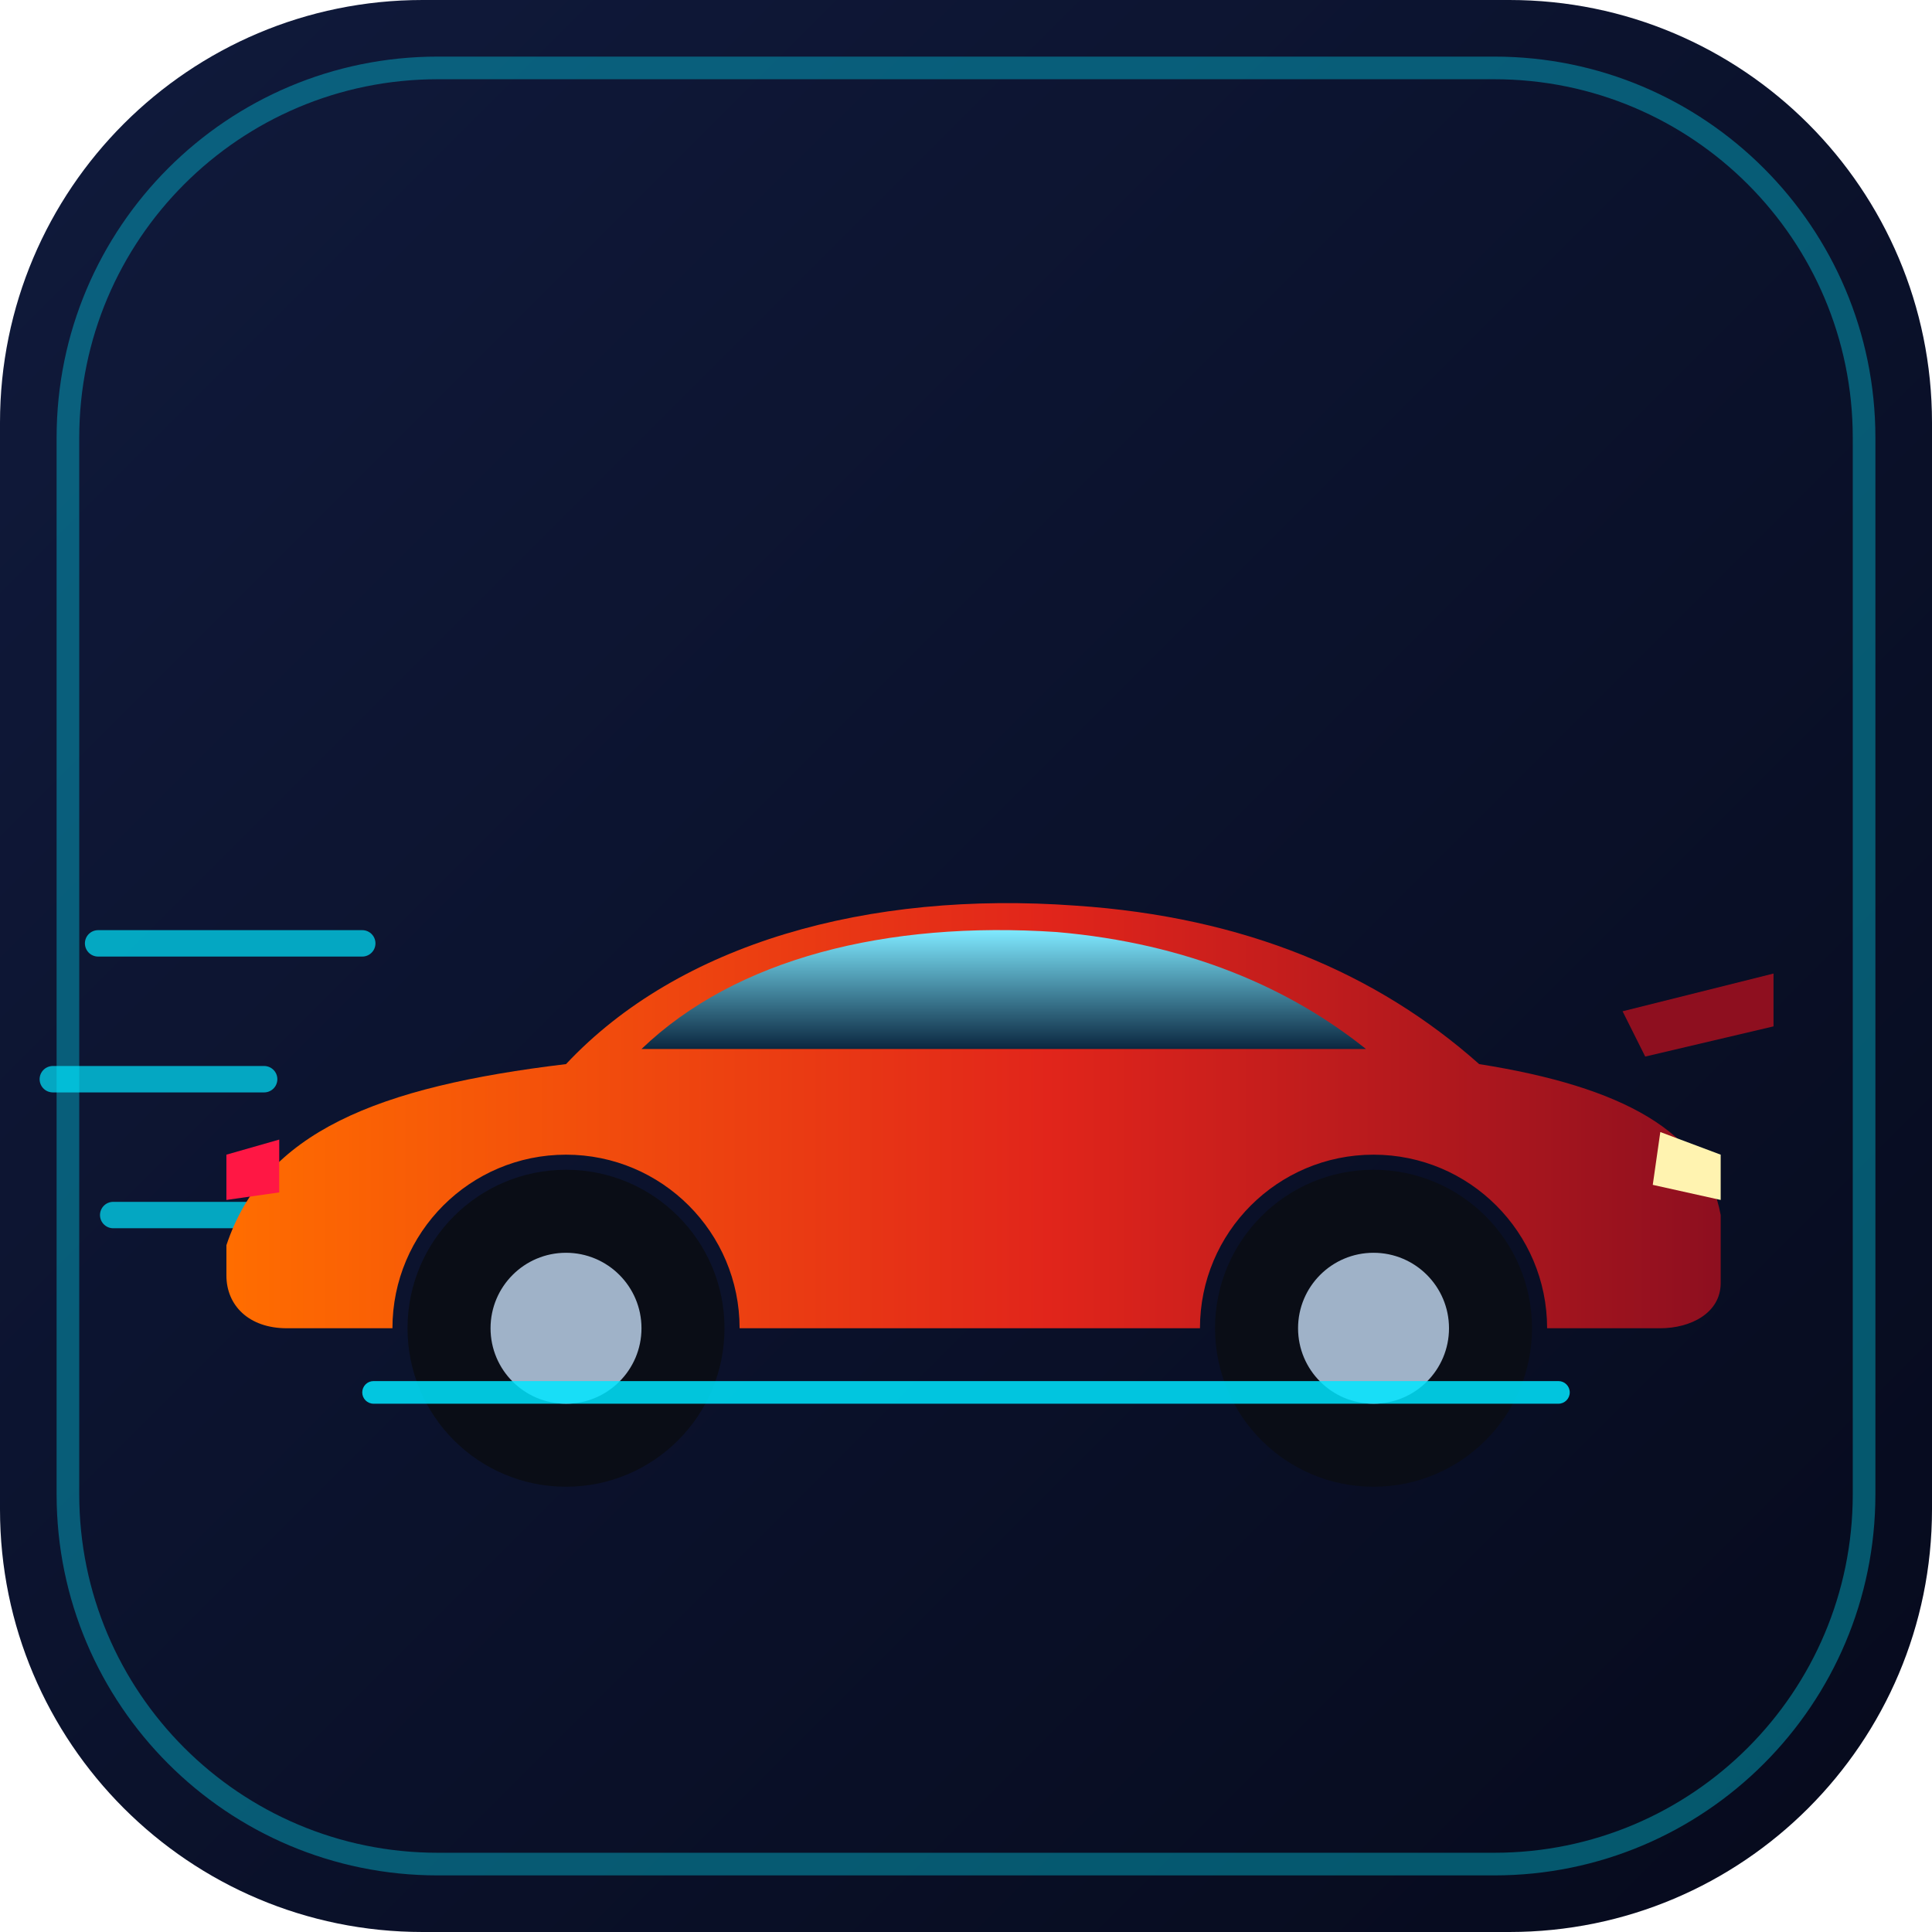
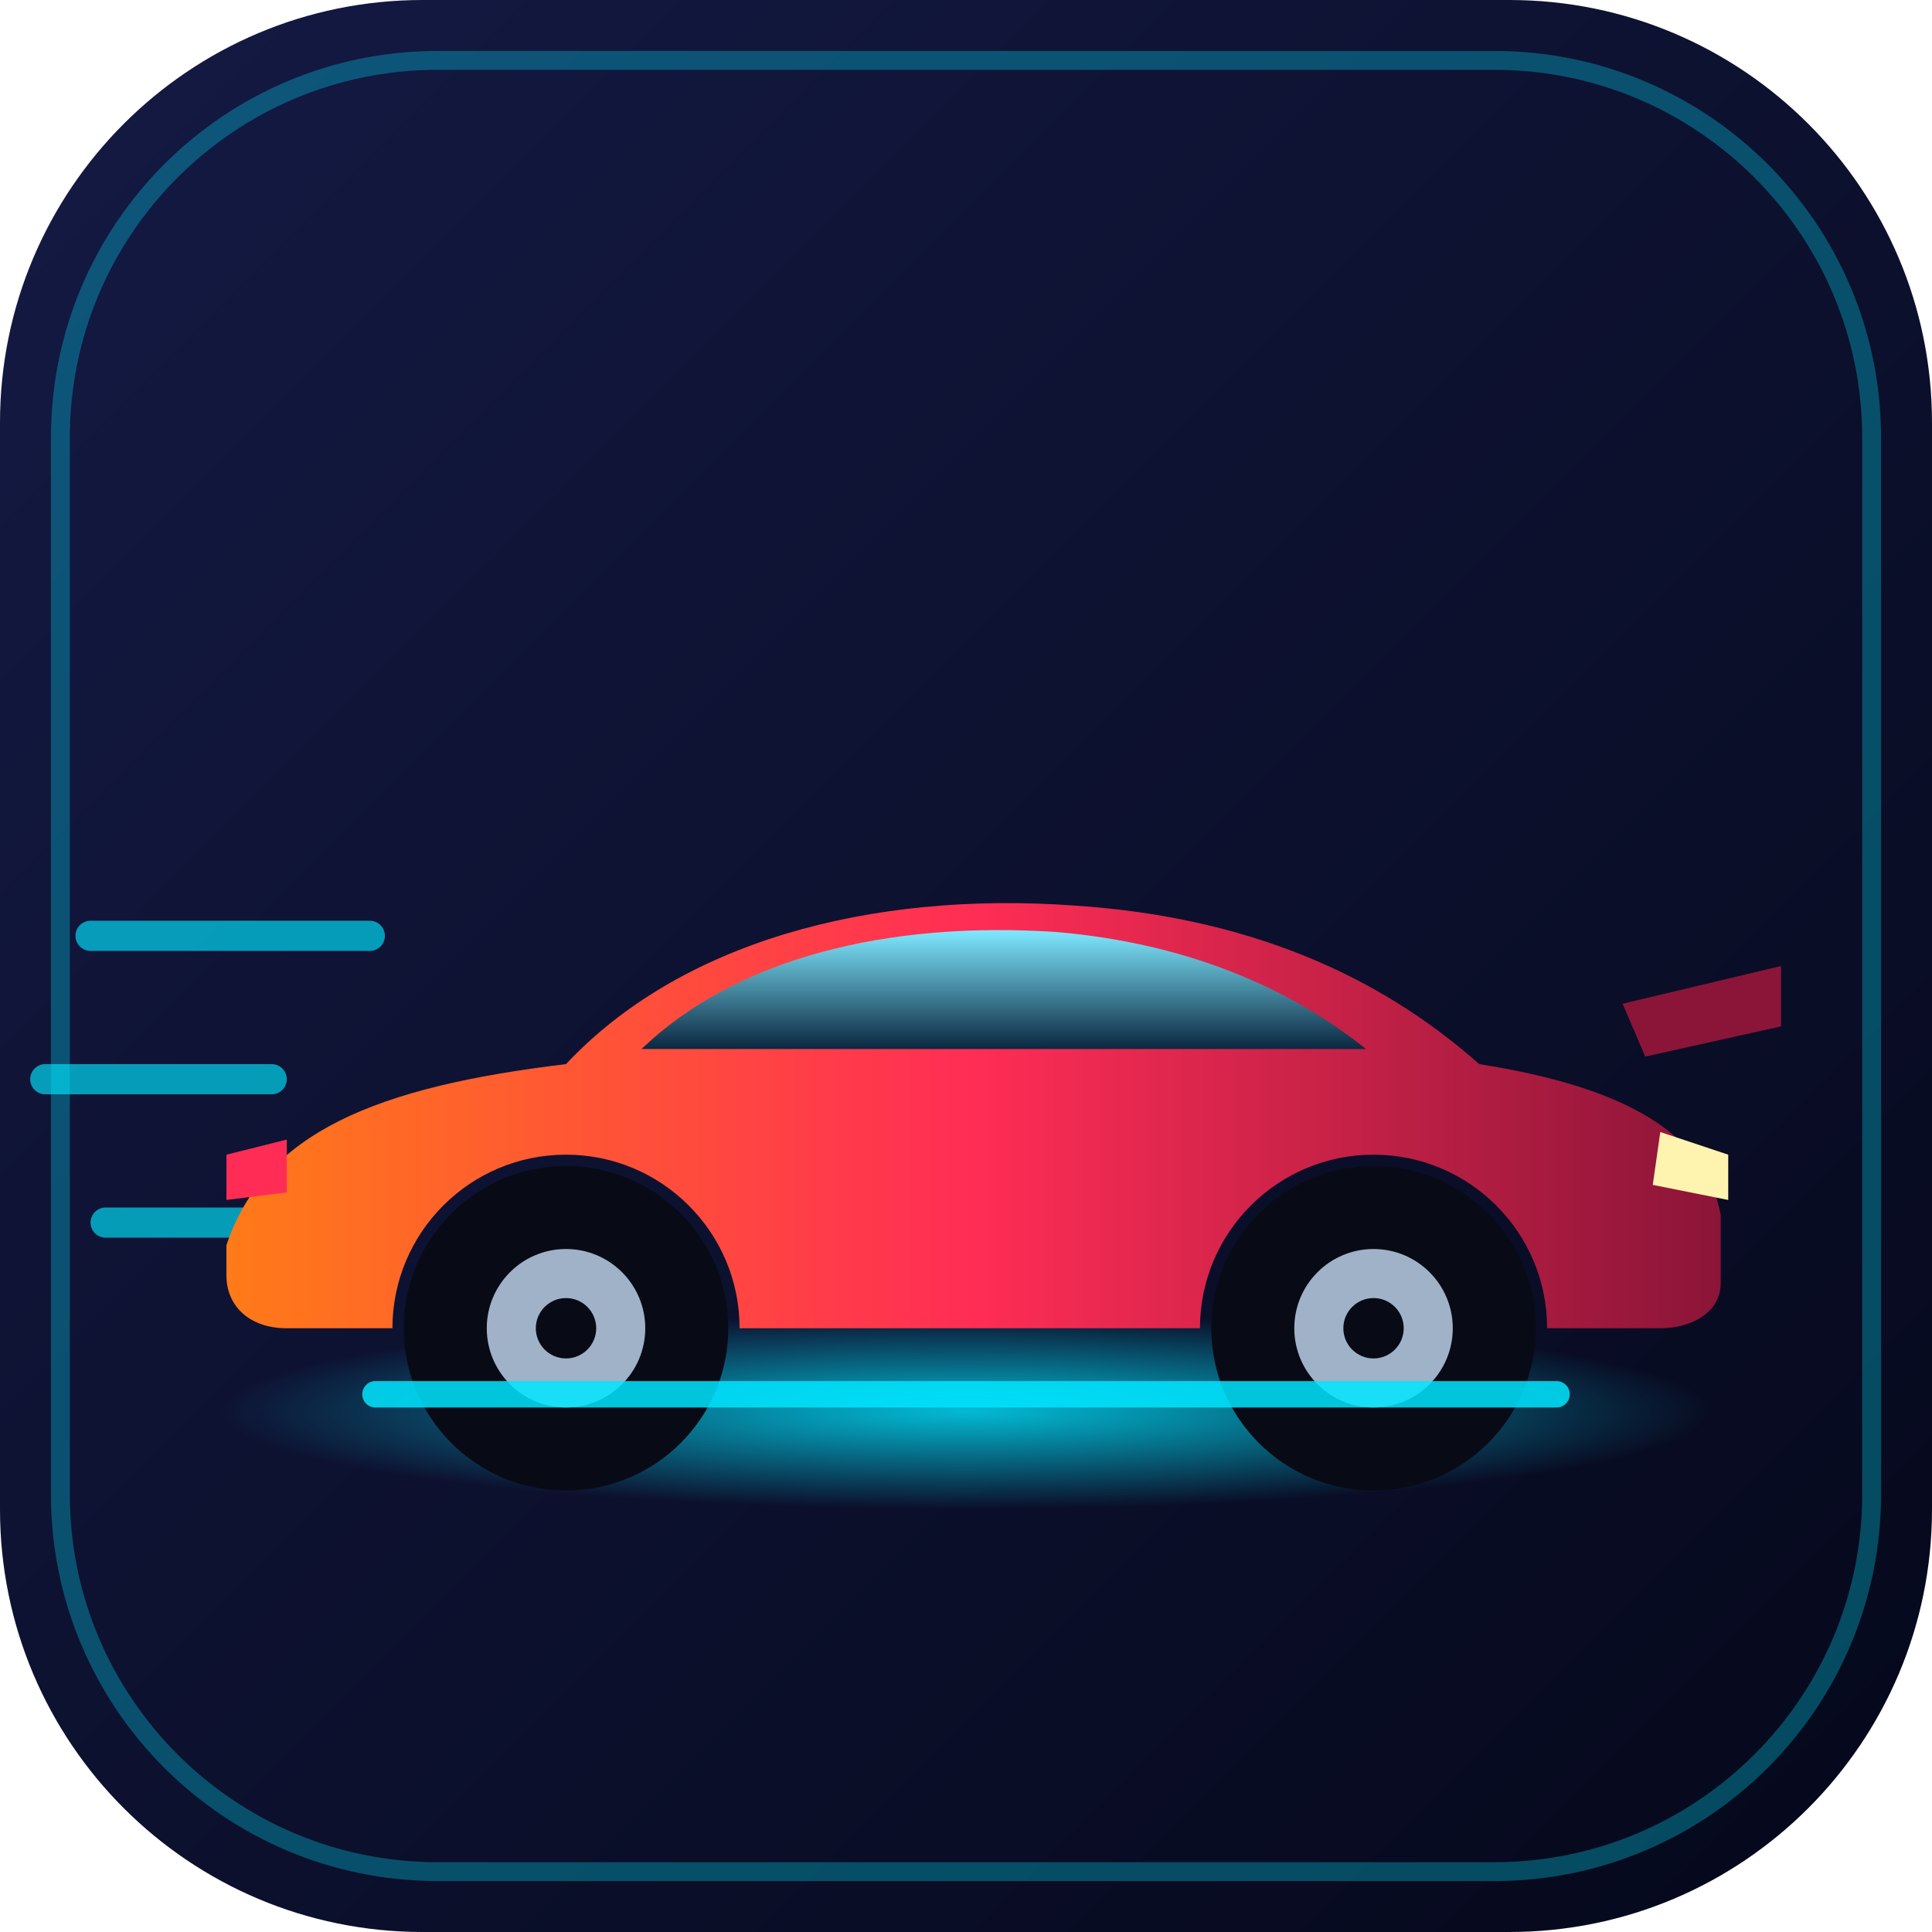
<svg xmlns="http://www.w3.org/2000/svg" viewBox="0 0 512 512">
  <defs>
-     <linearGradient id="b" x1="0" y1="0" x2="1" y2="1">
-       <stop offset="0" stop-color="#101a3c" />
-       <stop offset="1" stop-color="#060a1c" />
+     <linearGradient id="bg" x1="0" y1="0" x2="1" y2="1">
+       <stop offset="0" stop-color="#141a44" />
+       <stop offset="1" stop-color="#05081a" />
    </linearGradient>
-     <linearGradient id="c" x1="0" y1="0" x2="1" y2="0">
-       <stop offset="0" stop-color="#ff6d00" />
-       <stop offset=".55" stop-color="#e1251b" />
-       <stop offset="1" stop-color="#8e0f1f" />
+     <linearGradient id="body" x1="0" y1="0" x2="1" y2="0">
+       <stop offset="0" stop-color="#ff7a18" />
+       <stop offset=".5" stop-color="#ff2d55" />
+       <stop offset="1" stop-color="#8b1538" />
    </linearGradient>
-     <linearGradient id="g" x1="0" y1="0" x2="0" y2="1">
+     <linearGradient id="glass" x1="0" y1="0" x2="0" y2="1">
      <stop offset="0" stop-color="#7fe9ff" />
      <stop offset="1" stop-color="#0b2740" />
    </linearGradient>
+     <radialGradient id="glow">
+       <stop offset="0" stop-color="#00e5ff" stop-opacity=".8" />
+       <stop offset="1" stop-color="#00e5ff" stop-opacity="0" />
+     </radialGradient>
  </defs>
-   <rect width="512" height="512" rx="112" fill="url(#b)" />
-   <rect x="18" y="18" width="476" height="476" rx="98" fill="none" stroke="#00e5ff" stroke-opacity=".35" stroke-width="6" />
-   <g stroke="#00e5ff" stroke-width="7" stroke-linecap="round" opacity=".7">
-     <line x1="26" y1="250" x2="96" y2="250" />
-     <line x1="14" y1="286" x2="70" y2="286" />
-     <line x1="30" y1="322" x2="86" y2="322" />
+   <rect width="512" height="512" rx="112" fill="url(#bg)" />
+   <rect x="16" y="16" width="480" height="480" rx="100" fill="none" stroke="#00e5ff" stroke-opacity=".3" stroke-width="5" />
+   <ellipse cx="256" cy="374" rx="198" ry="26" fill="url(#glow)" />
+   <g stroke="#00e5ff" stroke-width="8" stroke-linecap="round" opacity=".65">
+     <line x1="24" y1="248" x2="98" y2="248" />
+     <line x1="12" y1="286" x2="72" y2="286" />
+     <line x1="28" y1="324" x2="88" y2="324" />
  </g>
-   <path d="M60 330C70 300 100 288 150 282C180 250 230 236 285 240C330 243 365 258 392 282C430 288 452 300 456 322L456 340C456 348 448 352 440 352L410 352A46 46 0 0 0 318 352L196 352A46 46 0 0 0 104 352L76 352C66 352 60 346 60 338Z" fill="url(#c)" />
-   <path d="M170 278C195 254 235 244 280 247C315 250 342 262 362 278Z" fill="url(#g)" />
-   <path d="M430 268L470 258L470 272L436 280Z" fill="#8e0f1f" />
-   <path d="M440 300L456 306L456 318L438 314Z" fill="#fff3b0" />
-   <path d="M60 306L74 302L74 316L60 318Z" fill="#ff1744" />
-   <circle cx="150" cy="352" r="42" fill="#0a0d16" />
-   <circle cx="150" cy="352" r="20" fill="#9fb2c8" />
-   <circle cx="364" cy="352" r="42" fill="#0a0d16" />
-   <circle cx="364" cy="352" r="20" fill="#9fb2c8" />
-   <rect x="96" y="366" width="320" height="6" rx="3" fill="#00e5ff" opacity=".85" />
+   <path d="M60 330C70 300 100 288 150 282C180 250 230 236 285 240C330 243 365 258 392 282C430 288 452 300 456 322L456 340C456 348 448 352 440 352L410 352A46 46 0 0 0 318 352L196 352A46 46 0 0 0 104 352L76 352C66 352 60 346 60 338Z" fill="url(#body)" />
+   <path d="M170 278C195 254 235 244 280 247C315 250 342 262 362 278Z" fill="url(#glass)" />
+   <path d="M430 266L472 256L472 272L436 280Z" fill="#8b1538" />
+   <path d="M440 300L458 306L458 318L438 314Z" fill="#fff3b0" />
+   <path d="M60 306L76 302L76 316L60 318Z" fill="#ff2d55" />
+   <circle cx="150" cy="352" r="43" fill="#080b16" />
+   <circle cx="150" cy="352" r="21" fill="#9fb2c8" />
+   <circle cx="150" cy="352" r="8" fill="#080b16" />
+   <circle cx="364" cy="352" r="43" fill="#080b16" />
+   <circle cx="364" cy="352" r="21" fill="#9fb2c8" />
+   <circle cx="364" cy="352" r="8" fill="#080b16" />
+   <rect x="96" y="366" width="320" height="7" rx="3.5" fill="#00e5ff" opacity=".85" />
</svg>
